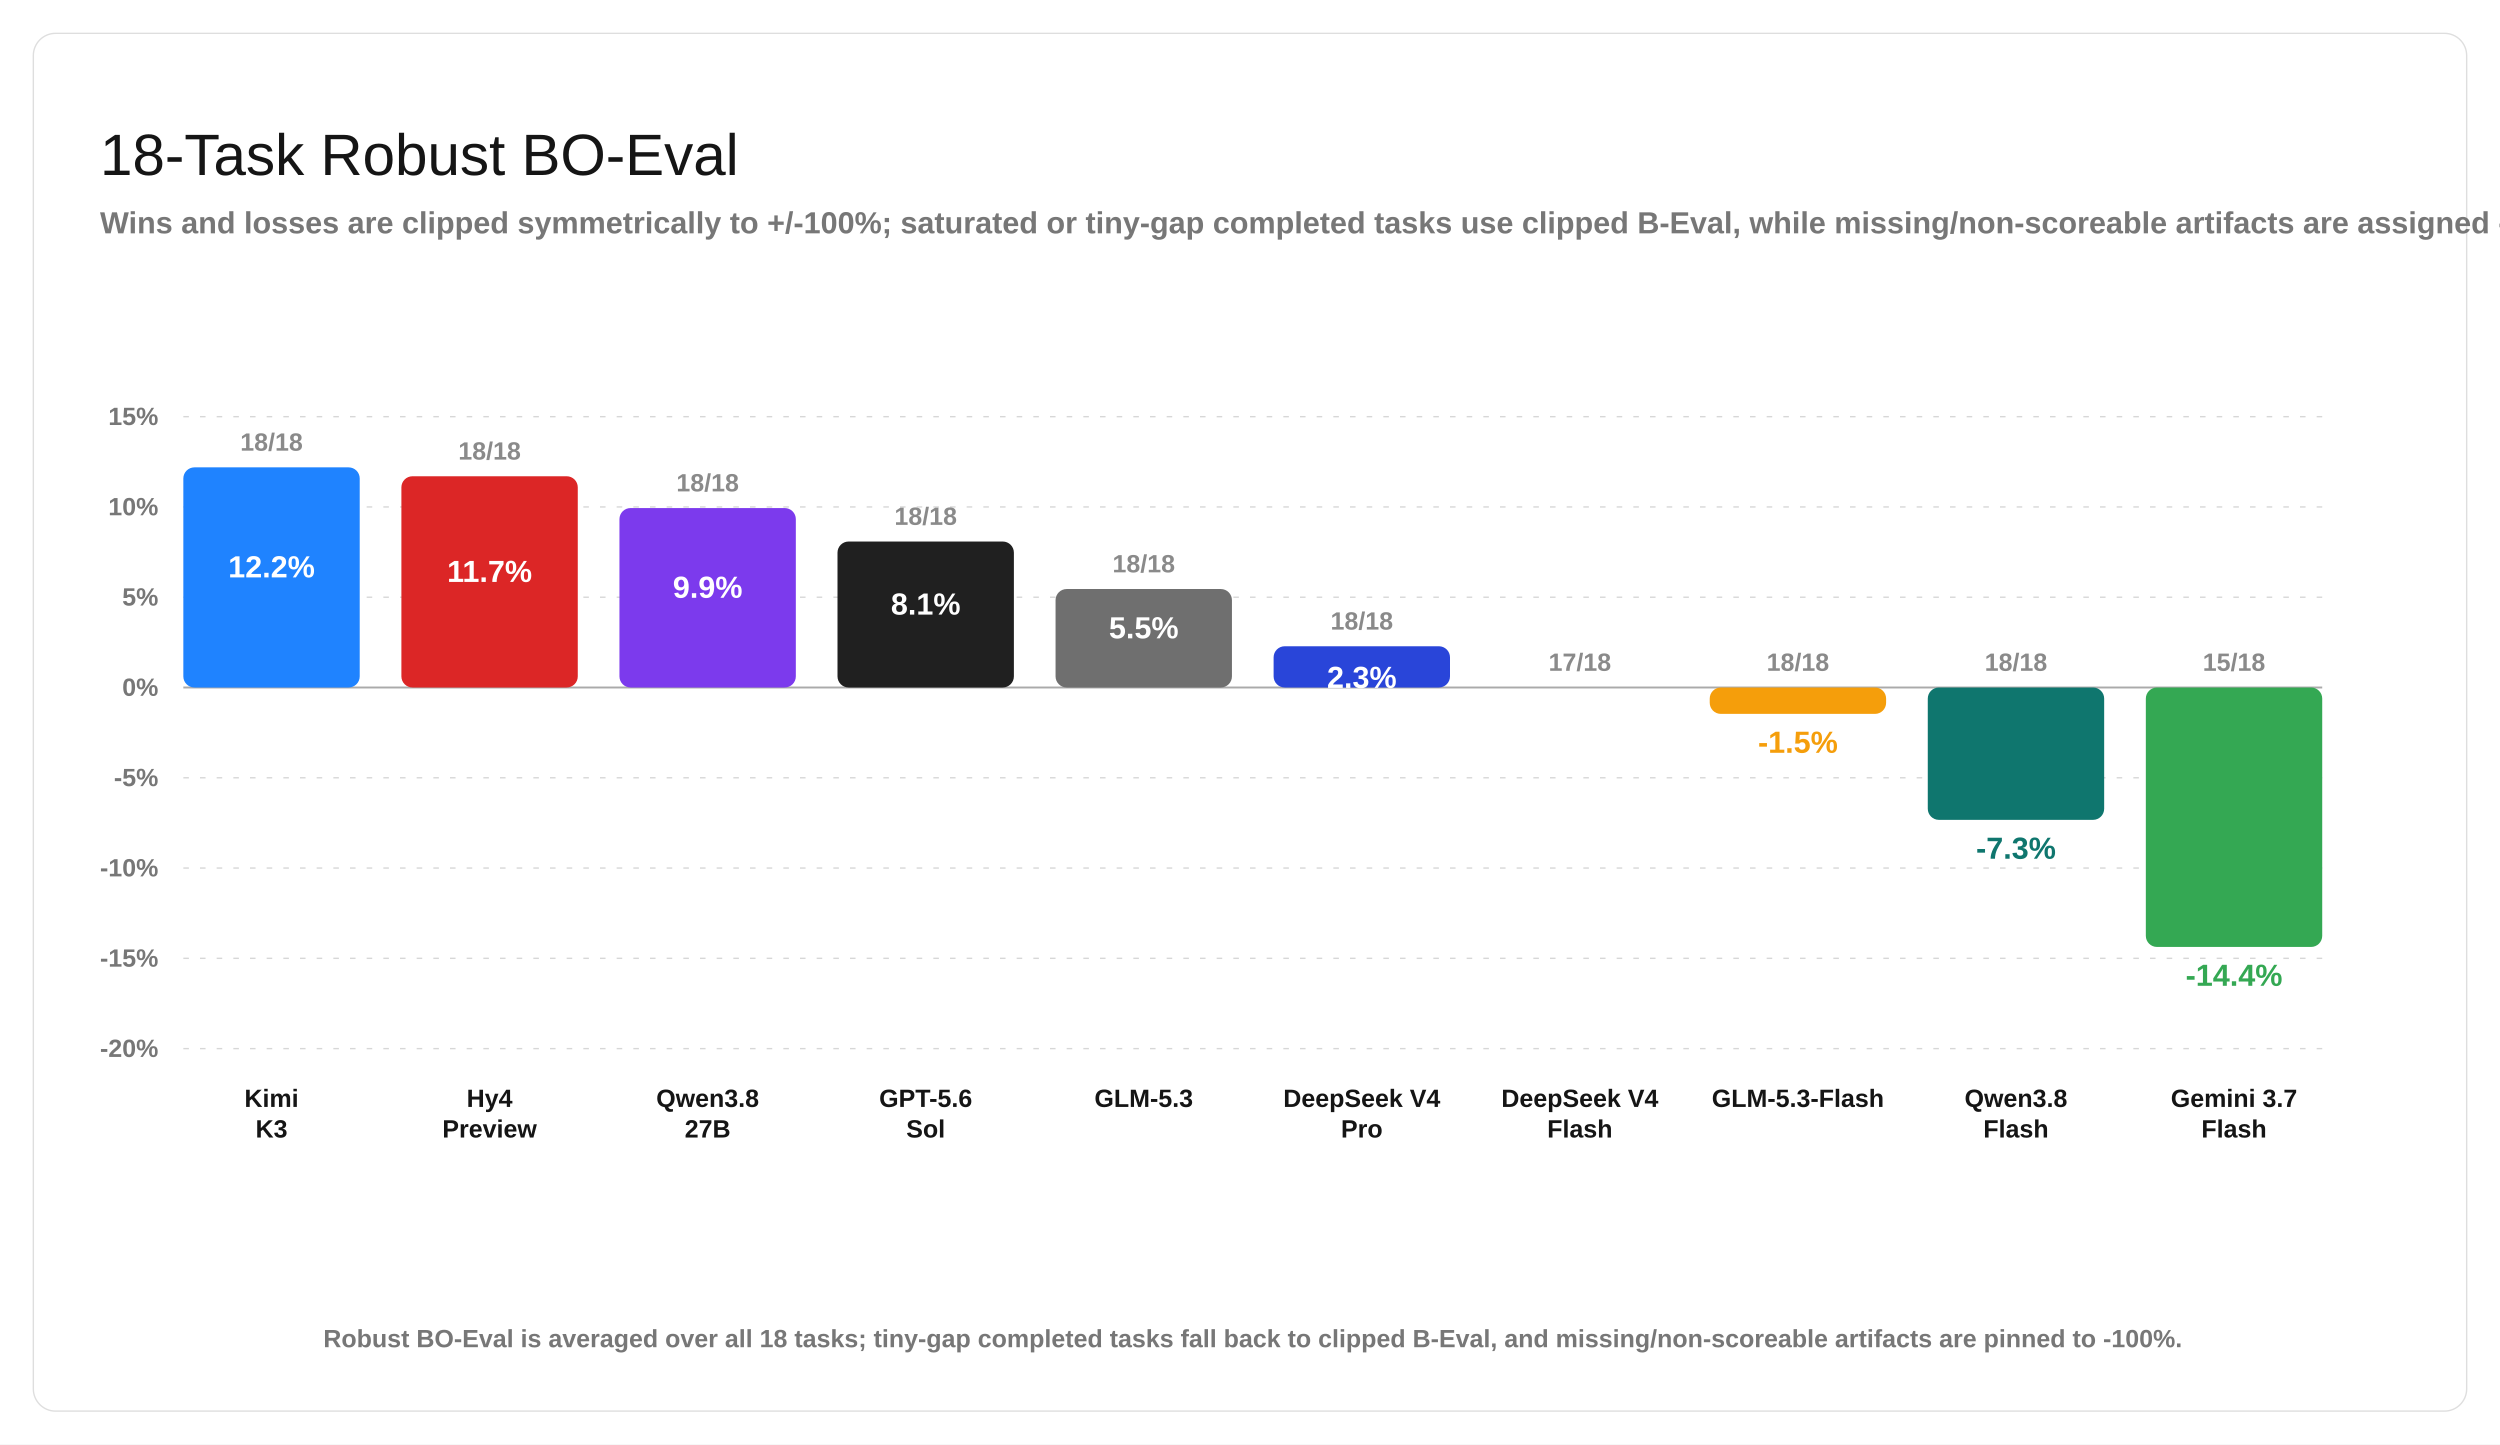
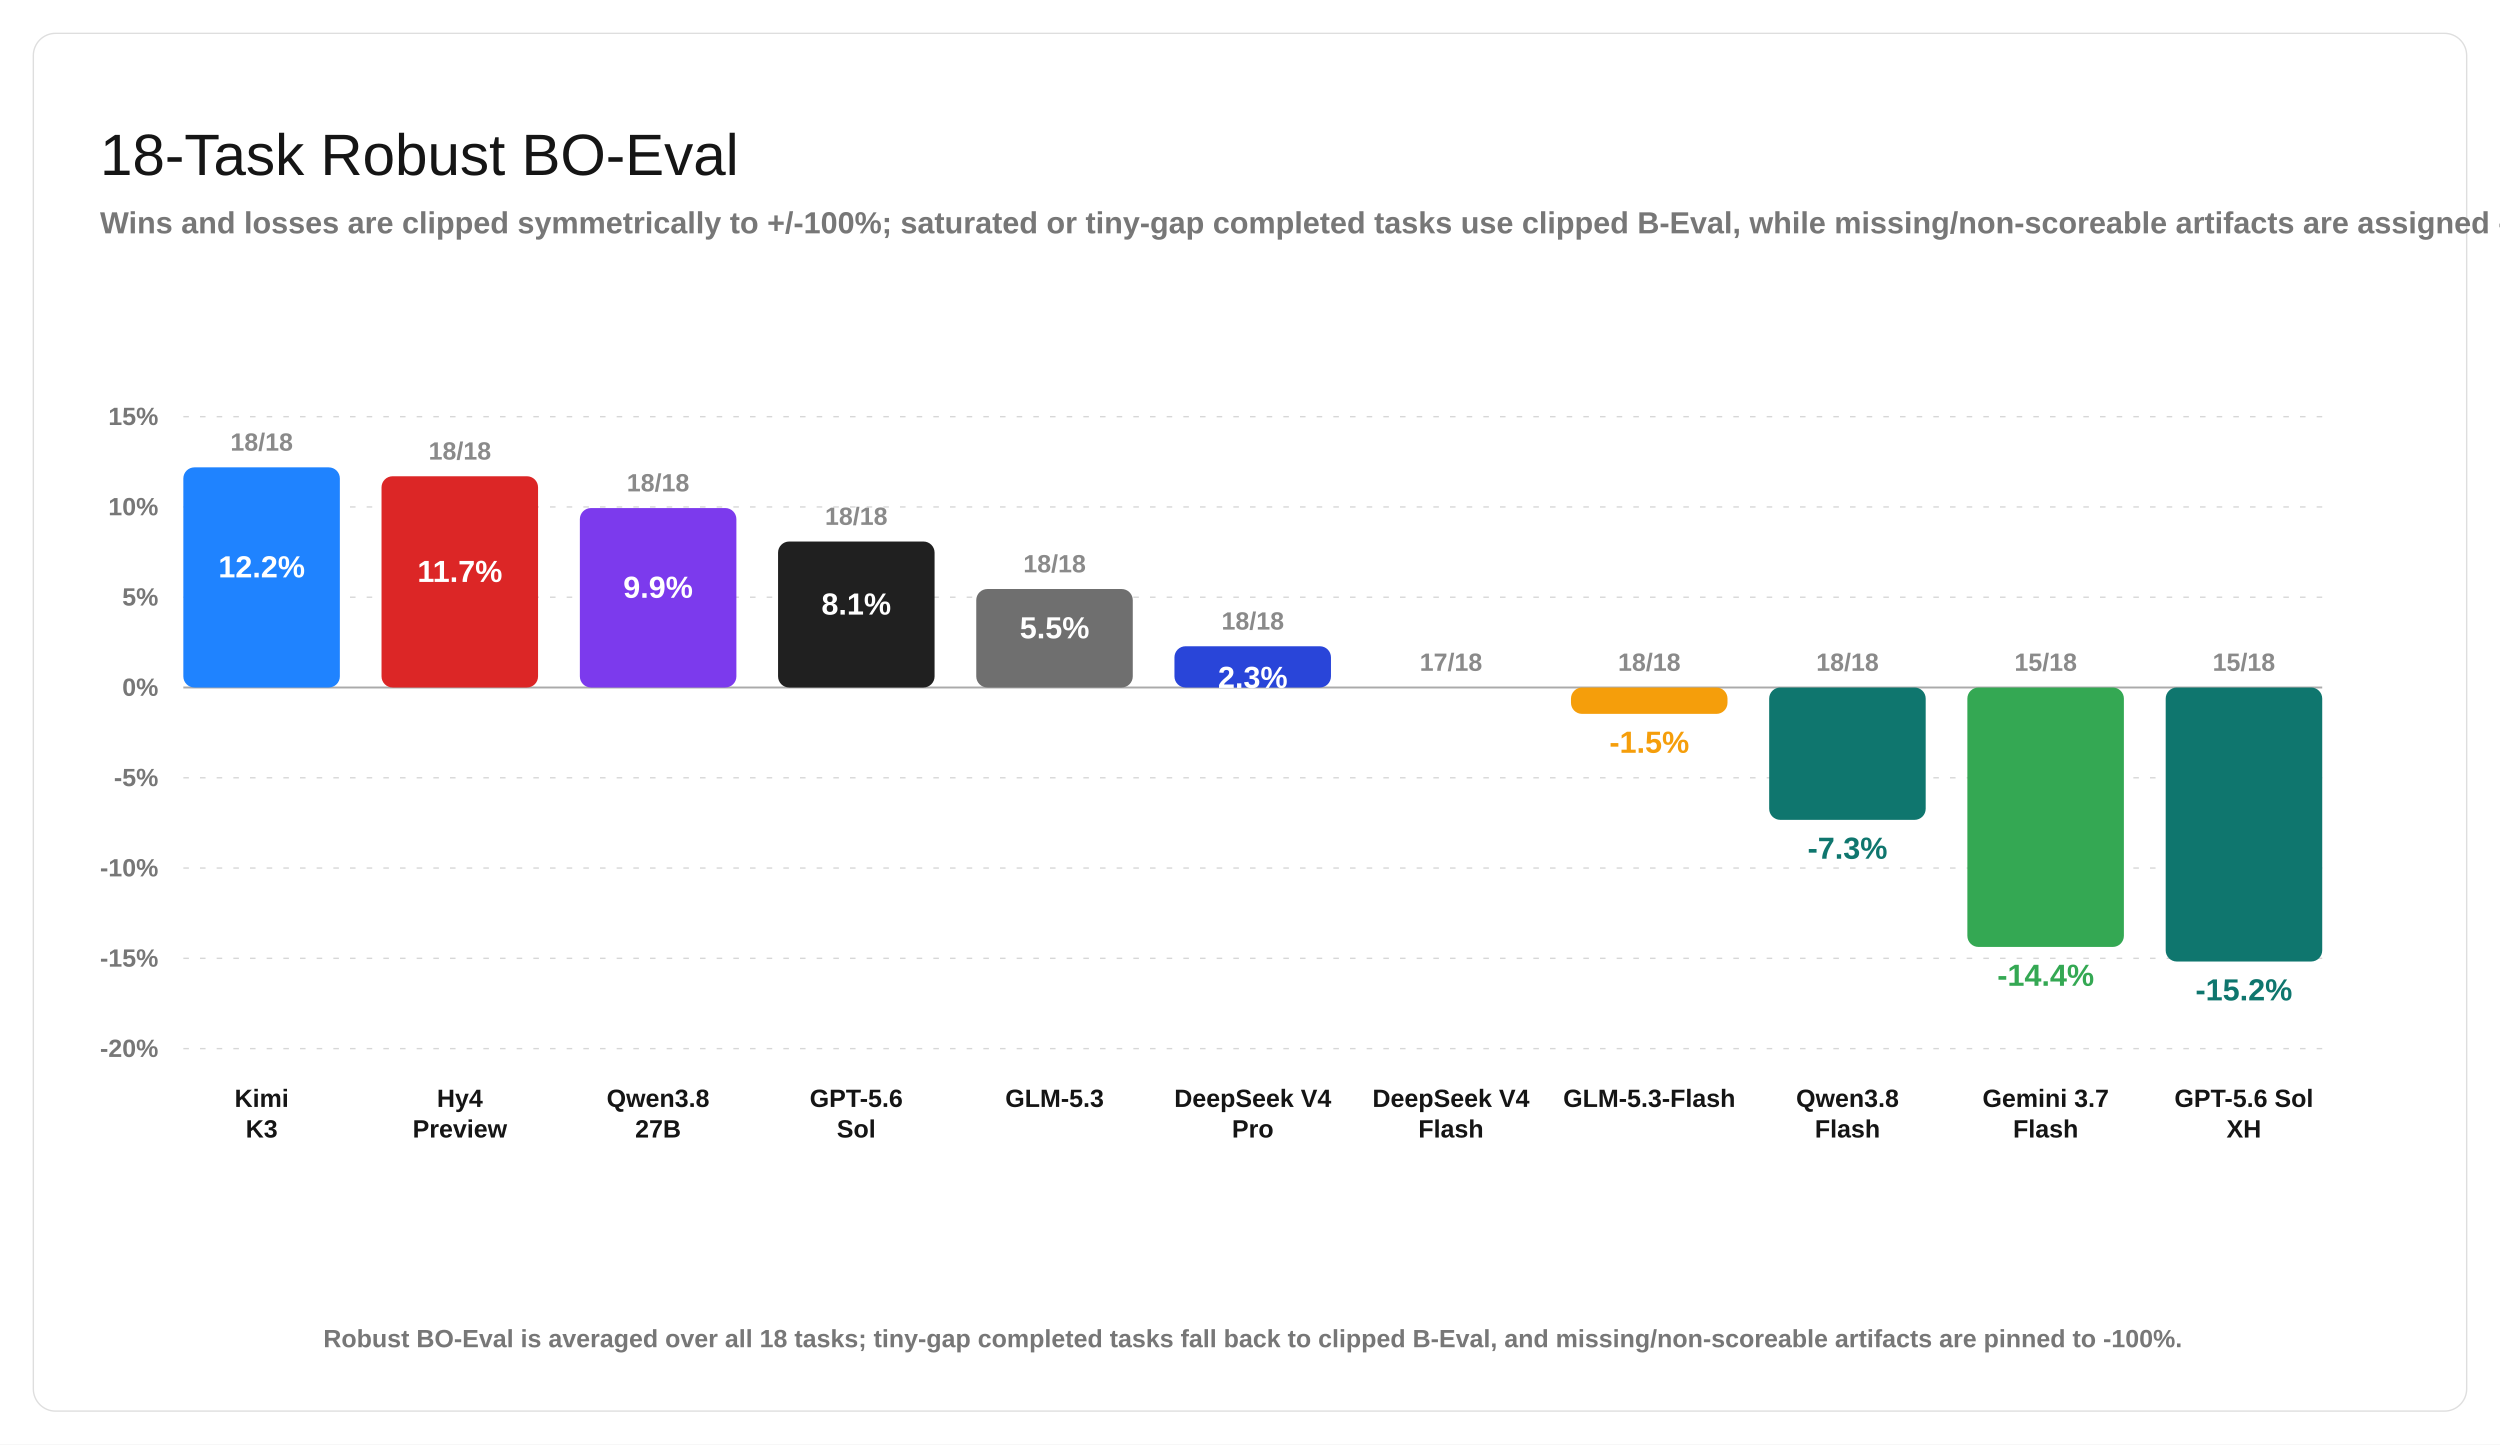
<svg xmlns="http://www.w3.org/2000/svg" width="1800" height="1040" viewBox="0 0 1800 1040" role="img">
  <style>
      .title { font-family: Georgia, Times, serif; font-size: 42px; font-weight: 500; fill: #050505; }
      .subtitle { font-family: Arial, Helvetica, sans-serif; font-size: 22px; fill: #777777; font-weight: 650; }
      .axis { font-family: Arial, Helvetica, sans-serif; font-size: 18px; fill: #777777; font-weight: 650; }
      .axis-title { font-family: Arial, Helvetica, sans-serif; font-size: 22px; fill: #111111; font-weight: 720; }
      .label { font-family: Arial, Helvetica, sans-serif; font-size: 19px; fill: #151515; font-weight: 700; }
      .small { font-family: Arial, Helvetica, sans-serif; font-size: 18px; fill: #777777; font-weight: 650; }
    </style>
  <rect width="1800" height="1040" fill="#ffffff" />
  <rect x="24.0" y="24.0" width="1752.0" height="992.0" fill="#ffffff" rx="16.0" stroke="#dedede" />
  <text x="72.0" y="126.0" text-anchor="start" font-family="Arial, Helvetica, sans-serif" font-size="42" font-weight="500" fill="#151515">18-Task Robust BO-Eval</text>
  <text x="72.0" y="168.0" text-anchor="start" font-family="Arial, Helvetica, sans-serif" font-size="22" font-weight="650" fill="#777777">Wins and losses are clipped symmetrically to +/-100%; saturated or tiny-gap completed tasks use clipped B-Eval, while missing/non-scoreable artifacts are assigned -100%.</text>
  <line x1="132.0" y1="755.0" x2="1672.0" y2="755.0" stroke="#d7d7d7" stroke-width="1.0" stroke-dasharray="4 8" />
  <text x="114.0" y="761.0" text-anchor="end" font-family="Arial, Helvetica, sans-serif" font-size="18" font-weight="600" fill="#777777">-20%</text>
  <line x1="132.0" y1="690.0" x2="1672.0" y2="690.0" stroke="#d7d7d7" stroke-width="1.0" stroke-dasharray="4 8" />
  <text x="114.0" y="696.0" text-anchor="end" font-family="Arial, Helvetica, sans-serif" font-size="18" font-weight="600" fill="#777777">-15%</text>
  <line x1="132.0" y1="625.0" x2="1672.0" y2="625.0" stroke="#d7d7d7" stroke-width="1.0" stroke-dasharray="4 8" />
  <text x="114.0" y="631.0" text-anchor="end" font-family="Arial, Helvetica, sans-serif" font-size="18" font-weight="600" fill="#777777">-10%</text>
  <line x1="132.0" y1="560.0" x2="1672.0" y2="560.0" stroke="#d7d7d7" stroke-width="1.0" stroke-dasharray="4 8" />
  <text x="114.0" y="566.0" text-anchor="end" font-family="Arial, Helvetica, sans-serif" font-size="18" font-weight="600" fill="#777777">-5%</text>
  <line x1="132.0" y1="495.0" x2="1672.0" y2="495.0" stroke="#aaaaaa" stroke-width="1.4" />
  <text x="114.0" y="501.0" text-anchor="end" font-family="Arial, Helvetica, sans-serif" font-size="18" font-weight="600" fill="#777777">0%</text>
  <line x1="132.0" y1="430.0" x2="1672.0" y2="430.0" stroke="#d7d7d7" stroke-width="1.0" stroke-dasharray="4 8" />
  <text x="114.0" y="436.0" text-anchor="end" font-family="Arial, Helvetica, sans-serif" font-size="18" font-weight="600" fill="#777777">5%</text>
  <line x1="132.0" y1="365.0" x2="1672.0" y2="365.0" stroke="#d7d7d7" stroke-width="1.0" stroke-dasharray="4 8" />
  <text x="114.0" y="371.0" text-anchor="end" font-family="Arial, Helvetica, sans-serif" font-size="18" font-weight="600" fill="#777777">10%</text>
  <line x1="132.0" y1="300.0" x2="1672.0" y2="300.0" stroke="#d7d7d7" stroke-width="1.0" stroke-dasharray="4 8" />
  <text x="114.0" y="306.0" text-anchor="end" font-family="Arial, Helvetica, sans-serif" font-size="18" font-weight="600" fill="#777777">15%</text>
-   <rect x="132.0" y="336.5" width="127.0" height="158.5" fill="#1f83ff" rx="8.0" />
-   <text x="195.5" y="415.7" text-anchor="middle" font-family="Arial, Helvetica, sans-serif" font-size="22" font-weight="800" fill="#ffffff">12.2%</text>
-   <text x="195.5" y="324.5" text-anchor="middle" font-family="Arial, Helvetica, sans-serif" font-size="18" font-weight="600" fill="#8a8a8a">18/18</text>
-   <text x="195.5" y="797.0" text-anchor="middle" font-family="Arial, Helvetica, sans-serif" font-size="18" font-weight="700" fill="#151515">Kimi</text>
-   <text x="195.5" y="819.0" text-anchor="middle" font-family="Arial, Helvetica, sans-serif" font-size="18" font-weight="700" fill="#151515">K3</text>
-   <rect x="289.0" y="342.9" width="127.0" height="152.1" fill="#dc2626" rx="8.0" />
-   <text x="352.5" y="419.0" text-anchor="middle" font-family="Arial, Helvetica, sans-serif" font-size="22" font-weight="800" fill="#ffffff">11.7%</text>
-   <text x="352.5" y="330.9" text-anchor="middle" font-family="Arial, Helvetica, sans-serif" font-size="18" font-weight="600" fill="#8a8a8a">18/18</text>
-   <text x="352.5" y="797.0" text-anchor="middle" font-family="Arial, Helvetica, sans-serif" font-size="18" font-weight="700" fill="#151515">Hy4</text>
-   <text x="352.5" y="819.0" text-anchor="middle" font-family="Arial, Helvetica, sans-serif" font-size="18" font-weight="700" fill="#151515">Preview</text>
-   <rect x="446.0" y="365.8" width="127.0" height="129.2" fill="#7c3aed" rx="8.0" />
-   <text x="509.5" y="430.4" text-anchor="middle" font-family="Arial, Helvetica, sans-serif" font-size="22" font-weight="800" fill="#ffffff">9.9%</text>
-   <text x="509.5" y="353.8" text-anchor="middle" font-family="Arial, Helvetica, sans-serif" font-size="18" font-weight="600" fill="#8a8a8a">18/18</text>
-   <text x="509.5" y="797.0" text-anchor="middle" font-family="Arial, Helvetica, sans-serif" font-size="18" font-weight="700" fill="#151515">Qwen3.8</text>
-   <text x="509.5" y="819.0" text-anchor="middle" font-family="Arial, Helvetica, sans-serif" font-size="18" font-weight="700" fill="#151515">27B</text>
-   <rect x="603.0" y="389.9" width="127.0" height="105.1" fill="#202020" rx="8.0" />
-   <text x="666.5" y="442.5" text-anchor="middle" font-family="Arial, Helvetica, sans-serif" font-size="22" font-weight="800" fill="#ffffff">8.1%</text>
-   <text x="666.5" y="377.9" text-anchor="middle" font-family="Arial, Helvetica, sans-serif" font-size="18" font-weight="600" fill="#8a8a8a">18/18</text>
-   <text x="666.5" y="797.0" text-anchor="middle" font-family="Arial, Helvetica, sans-serif" font-size="18" font-weight="700" fill="#151515">GPT-5.6</text>
-   <text x="666.5" y="819.0" text-anchor="middle" font-family="Arial, Helvetica, sans-serif" font-size="18" font-weight="700" fill="#151515">Sol</text>
-   <rect x="760.0" y="424.1" width="127.0" height="70.9" fill="#6f6f6f" rx="8.0" />
-   <text x="823.5" y="459.6" text-anchor="middle" font-family="Arial, Helvetica, sans-serif" font-size="22" font-weight="800" fill="#ffffff">5.5%</text>
-   <text x="823.5" y="412.1" text-anchor="middle" font-family="Arial, Helvetica, sans-serif" font-size="18" font-weight="600" fill="#8a8a8a">18/18</text>
-   <text x="823.5" y="797.0" text-anchor="middle" font-family="Arial, Helvetica, sans-serif" font-size="18" font-weight="700" fill="#151515">GLM-5.3</text>
-   <rect x="917.0" y="465.3" width="127.0" height="29.7" fill="#2945d9" rx="8.0" />
-   <text x="980.5" y="495.3" text-anchor="middle" font-family="Arial, Helvetica, sans-serif" font-size="22" font-weight="800" fill="#ffffff">2.3%</text>
-   <text x="980.5" y="453.3" text-anchor="middle" font-family="Arial, Helvetica, sans-serif" font-size="18" font-weight="600" fill="#8a8a8a">18/18</text>
-   <text x="980.5" y="797.0" text-anchor="middle" font-family="Arial, Helvetica, sans-serif" font-size="18" font-weight="700" fill="#151515">DeepSeek V4</text>
-   <text x="980.5" y="819.0" text-anchor="middle" font-family="Arial, Helvetica, sans-serif" font-size="18" font-weight="700" fill="#151515">Pro</text>
-   <rect x="1074.0" y="495.0" width="127.0" height="0.0" fill="#2f80ed" rx="8.0" />
-   <text x="1137.5" y="525.0" text-anchor="middle" font-family="Arial, Helvetica, sans-serif" font-size="22" font-weight="800" fill="#ffffff">0.0%</text>
-   <text x="1137.5" y="483.0" text-anchor="middle" font-family="Arial, Helvetica, sans-serif" font-size="18" font-weight="600" fill="#8a8a8a">17/18</text>
-   <text x="1137.5" y="797.0" text-anchor="middle" font-family="Arial, Helvetica, sans-serif" font-size="18" font-weight="700" fill="#151515">DeepSeek V4</text>
-   <text x="1137.5" y="819.0" text-anchor="middle" font-family="Arial, Helvetica, sans-serif" font-size="18" font-weight="700" fill="#151515">Flash</text>
-   <rect x="1231.0" y="495.0" width="127.0" height="19.0" fill="#f59e0b" rx="8.0" />
-   <text x="1294.5" y="542.0" text-anchor="middle" font-family="Arial, Helvetica, sans-serif" font-size="22" font-weight="800" fill="#f59e0b">-1.5%</text>
-   <text x="1294.5" y="483.0" text-anchor="middle" font-family="Arial, Helvetica, sans-serif" font-size="18" font-weight="600" fill="#8a8a8a">18/18</text>
-   <text x="1294.5" y="797.0" text-anchor="middle" font-family="Arial, Helvetica, sans-serif" font-size="18" font-weight="700" fill="#151515">GLM-5.3-Flash</text>
-   <rect x="1388.0" y="495.0" width="127.0" height="95.3" fill="#0f766e" rx="8.0" />
-   <text x="1451.5" y="618.3" text-anchor="middle" font-family="Arial, Helvetica, sans-serif" font-size="22" font-weight="800" fill="#0f766e">-7.3%</text>
-   <text x="1451.5" y="483.0" text-anchor="middle" font-family="Arial, Helvetica, sans-serif" font-size="18" font-weight="600" fill="#8a8a8a">18/18</text>
-   <text x="1451.5" y="797.0" text-anchor="middle" font-family="Arial, Helvetica, sans-serif" font-size="18" font-weight="700" fill="#151515">Qwen3.8</text>
-   <text x="1451.5" y="819.0" text-anchor="middle" font-family="Arial, Helvetica, sans-serif" font-size="18" font-weight="700" fill="#151515">Flash</text>
-   <rect x="1545.0" y="495.0" width="127.0" height="186.8" fill="#34a853" rx="8.0" />
-   <text x="1608.5" y="709.8" text-anchor="middle" font-family="Arial, Helvetica, sans-serif" font-size="22" font-weight="800" fill="#34a853">-14.4%</text>
-   <text x="1608.5" y="483.0" text-anchor="middle" font-family="Arial, Helvetica, sans-serif" font-size="18" font-weight="600" fill="#8a8a8a">15/18</text>
-   <text x="1608.5" y="797.0" text-anchor="middle" font-family="Arial, Helvetica, sans-serif" font-size="18" font-weight="700" fill="#151515">Gemini 3.7</text>
-   <text x="1608.5" y="819.0" text-anchor="middle" font-family="Arial, Helvetica, sans-serif" font-size="18" font-weight="700" fill="#151515">Flash</text>
+   <rect x="132.0" y="336.5" width="112.7" height="158.5" fill="#1f83ff" rx="8.0" />
+   <text x="188.4" y="415.7" text-anchor="middle" font-family="Arial, Helvetica, sans-serif" font-size="22" font-weight="800" fill="#ffffff">12.2%</text>
+   <text x="188.4" y="324.5" text-anchor="middle" font-family="Arial, Helvetica, sans-serif" font-size="18" font-weight="600" fill="#8a8a8a">18/18</text>
+   <text x="188.4" y="797.0" text-anchor="middle" font-family="Arial, Helvetica, sans-serif" font-size="18" font-weight="700" fill="#151515">Kimi</text>
+   <text x="188.4" y="819.0" text-anchor="middle" font-family="Arial, Helvetica, sans-serif" font-size="18" font-weight="700" fill="#151515">K3</text>
+   <rect x="274.7" y="342.9" width="112.7" height="152.1" fill="#dc2626" rx="8.0" />
+   <text x="331.1" y="419.0" text-anchor="middle" font-family="Arial, Helvetica, sans-serif" font-size="22" font-weight="800" fill="#ffffff">11.7%</text>
+   <text x="331.1" y="330.9" text-anchor="middle" font-family="Arial, Helvetica, sans-serif" font-size="18" font-weight="600" fill="#8a8a8a">18/18</text>
+   <text x="331.1" y="797.0" text-anchor="middle" font-family="Arial, Helvetica, sans-serif" font-size="18" font-weight="700" fill="#151515">Hy4</text>
+   <text x="331.1" y="819.0" text-anchor="middle" font-family="Arial, Helvetica, sans-serif" font-size="18" font-weight="700" fill="#151515">Preview</text>
+   <rect x="417.5" y="365.8" width="112.7" height="129.2" fill="#7c3aed" rx="8.0" />
+   <text x="473.8" y="430.4" text-anchor="middle" font-family="Arial, Helvetica, sans-serif" font-size="22" font-weight="800" fill="#ffffff">9.9%</text>
+   <text x="473.8" y="353.8" text-anchor="middle" font-family="Arial, Helvetica, sans-serif" font-size="18" font-weight="600" fill="#8a8a8a">18/18</text>
+   <text x="473.8" y="797.0" text-anchor="middle" font-family="Arial, Helvetica, sans-serif" font-size="18" font-weight="700" fill="#151515">Qwen3.8</text>
+   <text x="473.8" y="819.0" text-anchor="middle" font-family="Arial, Helvetica, sans-serif" font-size="18" font-weight="700" fill="#151515">27B</text>
+   <rect x="560.2" y="389.9" width="112.7" height="105.1" fill="#202020" rx="8.0" />
+   <text x="616.5" y="442.5" text-anchor="middle" font-family="Arial, Helvetica, sans-serif" font-size="22" font-weight="800" fill="#ffffff">8.1%</text>
+   <text x="616.5" y="377.9" text-anchor="middle" font-family="Arial, Helvetica, sans-serif" font-size="18" font-weight="600" fill="#8a8a8a">18/18</text>
+   <text x="616.5" y="797.0" text-anchor="middle" font-family="Arial, Helvetica, sans-serif" font-size="18" font-weight="700" fill="#151515">GPT-5.6</text>
+   <text x="616.5" y="819.0" text-anchor="middle" font-family="Arial, Helvetica, sans-serif" font-size="18" font-weight="700" fill="#151515">Sol</text>
+   <rect x="702.9" y="424.1" width="112.7" height="70.9" fill="#6f6f6f" rx="8.0" />
+   <text x="759.3" y="459.6" text-anchor="middle" font-family="Arial, Helvetica, sans-serif" font-size="22" font-weight="800" fill="#ffffff">5.5%</text>
+   <text x="759.3" y="412.1" text-anchor="middle" font-family="Arial, Helvetica, sans-serif" font-size="18" font-weight="600" fill="#8a8a8a">18/18</text>
+   <text x="759.3" y="797.0" text-anchor="middle" font-family="Arial, Helvetica, sans-serif" font-size="18" font-weight="700" fill="#151515">GLM-5.3</text>
+   <rect x="845.6" y="465.3" width="112.7" height="29.7" fill="#2945d9" rx="8.0" />
+   <text x="902.0" y="495.3" text-anchor="middle" font-family="Arial, Helvetica, sans-serif" font-size="22" font-weight="800" fill="#ffffff">2.3%</text>
+   <text x="902.0" y="453.3" text-anchor="middle" font-family="Arial, Helvetica, sans-serif" font-size="18" font-weight="600" fill="#8a8a8a">18/18</text>
+   <text x="902.0" y="797.0" text-anchor="middle" font-family="Arial, Helvetica, sans-serif" font-size="18" font-weight="700" fill="#151515">DeepSeek V4</text>
+   <text x="902.0" y="819.0" text-anchor="middle" font-family="Arial, Helvetica, sans-serif" font-size="18" font-weight="700" fill="#151515">Pro</text>
+   <rect x="988.4" y="495.0" width="112.7" height="0.0" fill="#2f80ed" rx="8.0" />
+   <text x="1044.7" y="525.0" text-anchor="middle" font-family="Arial, Helvetica, sans-serif" font-size="22" font-weight="800" fill="#ffffff">0.0%</text>
+   <text x="1044.7" y="483.0" text-anchor="middle" font-family="Arial, Helvetica, sans-serif" font-size="18" font-weight="600" fill="#8a8a8a">17/18</text>
+   <text x="1044.7" y="797.0" text-anchor="middle" font-family="Arial, Helvetica, sans-serif" font-size="18" font-weight="700" fill="#151515">DeepSeek V4</text>
+   <text x="1044.7" y="819.0" text-anchor="middle" font-family="Arial, Helvetica, sans-serif" font-size="18" font-weight="700" fill="#151515">Flash</text>
+   <rect x="1131.1" y="495.0" width="112.7" height="19.0" fill="#f59e0b" rx="8.0" />
+   <text x="1187.5" y="542.0" text-anchor="middle" font-family="Arial, Helvetica, sans-serif" font-size="22" font-weight="800" fill="#f59e0b">-1.5%</text>
+   <text x="1187.5" y="483.0" text-anchor="middle" font-family="Arial, Helvetica, sans-serif" font-size="18" font-weight="600" fill="#8a8a8a">18/18</text>
+   <text x="1187.5" y="797.0" text-anchor="middle" font-family="Arial, Helvetica, sans-serif" font-size="18" font-weight="700" fill="#151515">GLM-5.3-Flash</text>
+   <rect x="1273.8" y="495.0" width="112.7" height="95.3" fill="#0f766e" rx="8.0" />
+   <text x="1330.2" y="618.3" text-anchor="middle" font-family="Arial, Helvetica, sans-serif" font-size="22" font-weight="800" fill="#0f766e">-7.3%</text>
+   <text x="1330.2" y="483.0" text-anchor="middle" font-family="Arial, Helvetica, sans-serif" font-size="18" font-weight="600" fill="#8a8a8a">18/18</text>
+   <text x="1330.2" y="797.0" text-anchor="middle" font-family="Arial, Helvetica, sans-serif" font-size="18" font-weight="700" fill="#151515">Qwen3.8</text>
+   <text x="1330.2" y="819.0" text-anchor="middle" font-family="Arial, Helvetica, sans-serif" font-size="18" font-weight="700" fill="#151515">Flash</text>
+   <rect x="1416.5" y="495.0" width="112.7" height="186.8" fill="#34a853" rx="8.0" />
+   <text x="1472.9" y="709.8" text-anchor="middle" font-family="Arial, Helvetica, sans-serif" font-size="22" font-weight="800" fill="#34a853">-14.4%</text>
+   <text x="1472.9" y="483.0" text-anchor="middle" font-family="Arial, Helvetica, sans-serif" font-size="18" font-weight="600" fill="#8a8a8a">15/18</text>
+   <text x="1472.9" y="797.0" text-anchor="middle" font-family="Arial, Helvetica, sans-serif" font-size="18" font-weight="700" fill="#151515">Gemini 3.7</text>
+   <text x="1472.9" y="819.0" text-anchor="middle" font-family="Arial, Helvetica, sans-serif" font-size="18" font-weight="700" fill="#151515">Flash</text>
+   <rect x="1559.3" y="495.0" width="112.7" height="197.3" fill="#0f766e" rx="8.0" />
+   <text x="1615.6" y="720.3" text-anchor="middle" font-family="Arial, Helvetica, sans-serif" font-size="22" font-weight="800" fill="#0f766e">-15.2%</text>
+   <text x="1615.6" y="483.0" text-anchor="middle" font-family="Arial, Helvetica, sans-serif" font-size="18" font-weight="600" fill="#8a8a8a">15/18</text>
+   <text x="1615.6" y="797.0" text-anchor="middle" font-family="Arial, Helvetica, sans-serif" font-size="18" font-weight="700" fill="#151515">GPT-5.6 Sol</text>
+   <text x="1615.6" y="819.0" text-anchor="middle" font-family="Arial, Helvetica, sans-serif" font-size="18" font-weight="700" fill="#151515">XH</text>
  <text x="902.0" y="970.0" text-anchor="middle" font-family="Arial, Helvetica, sans-serif" font-size="18" font-weight="600" fill="#777777">Robust BO-Eval is averaged over all 18 tasks; tiny-gap completed tasks fall back to clipped B-Eval, and missing/non-scoreable artifacts are pinned to -100%.</text>
</svg>
